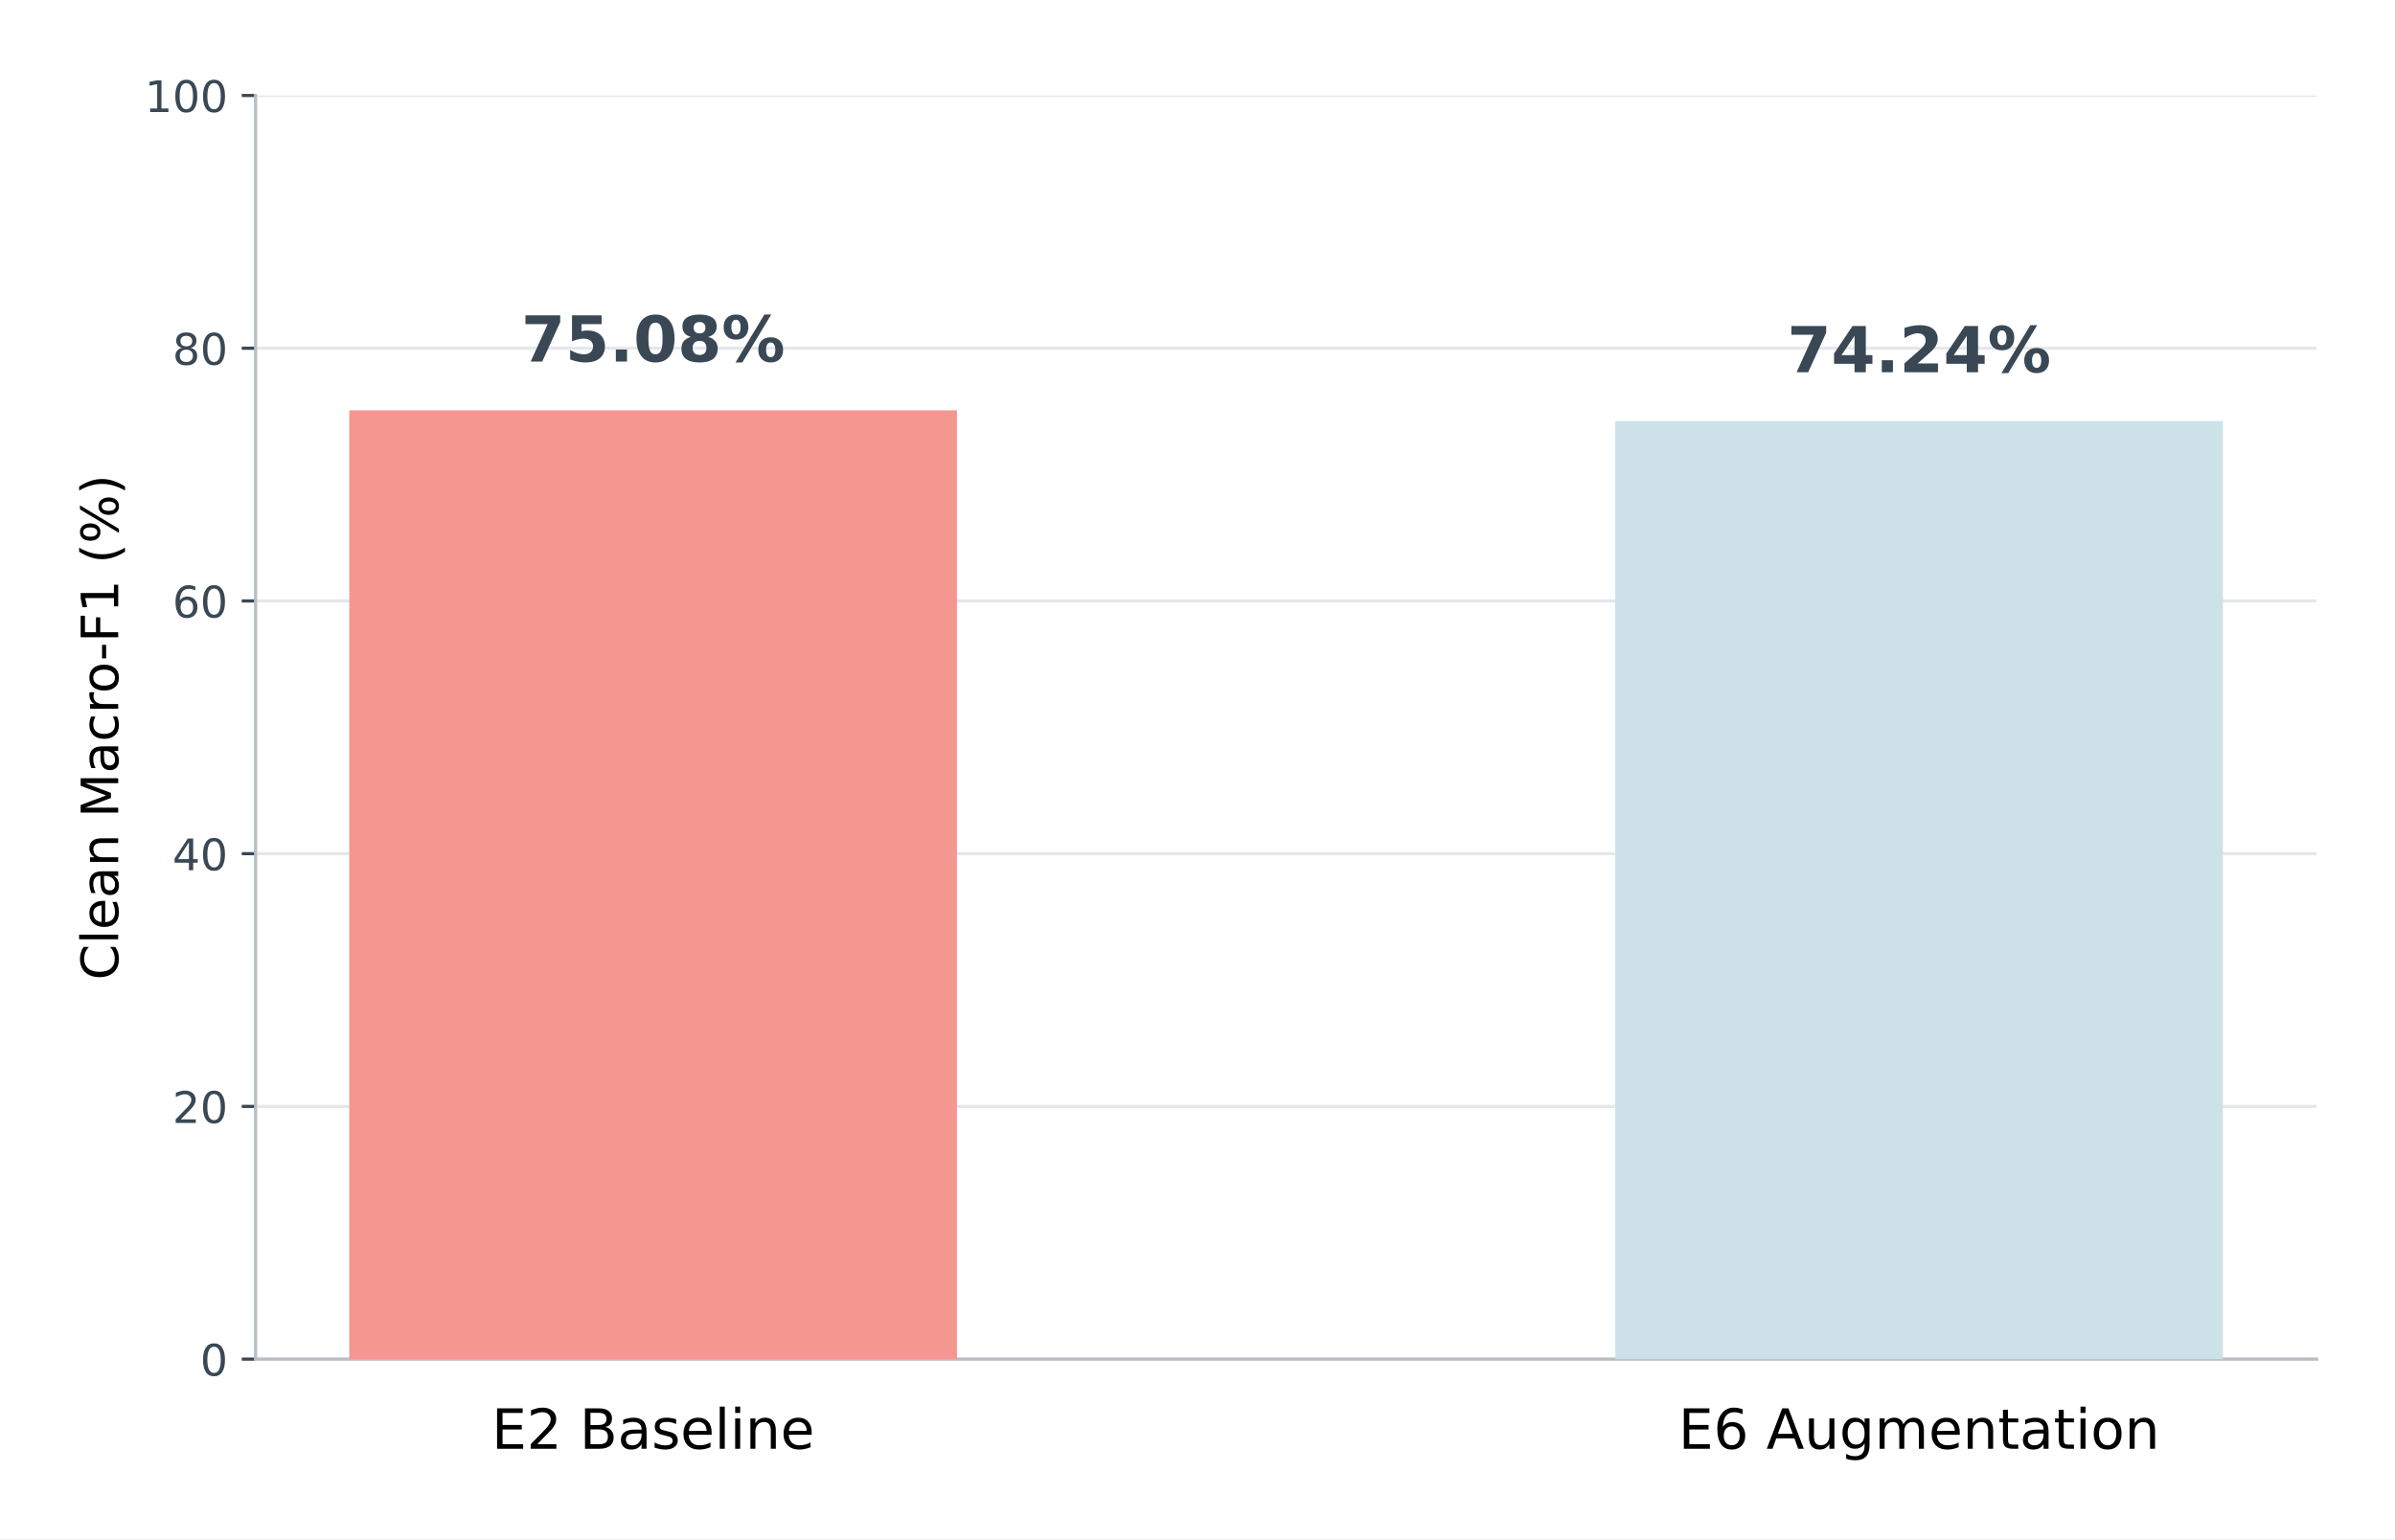
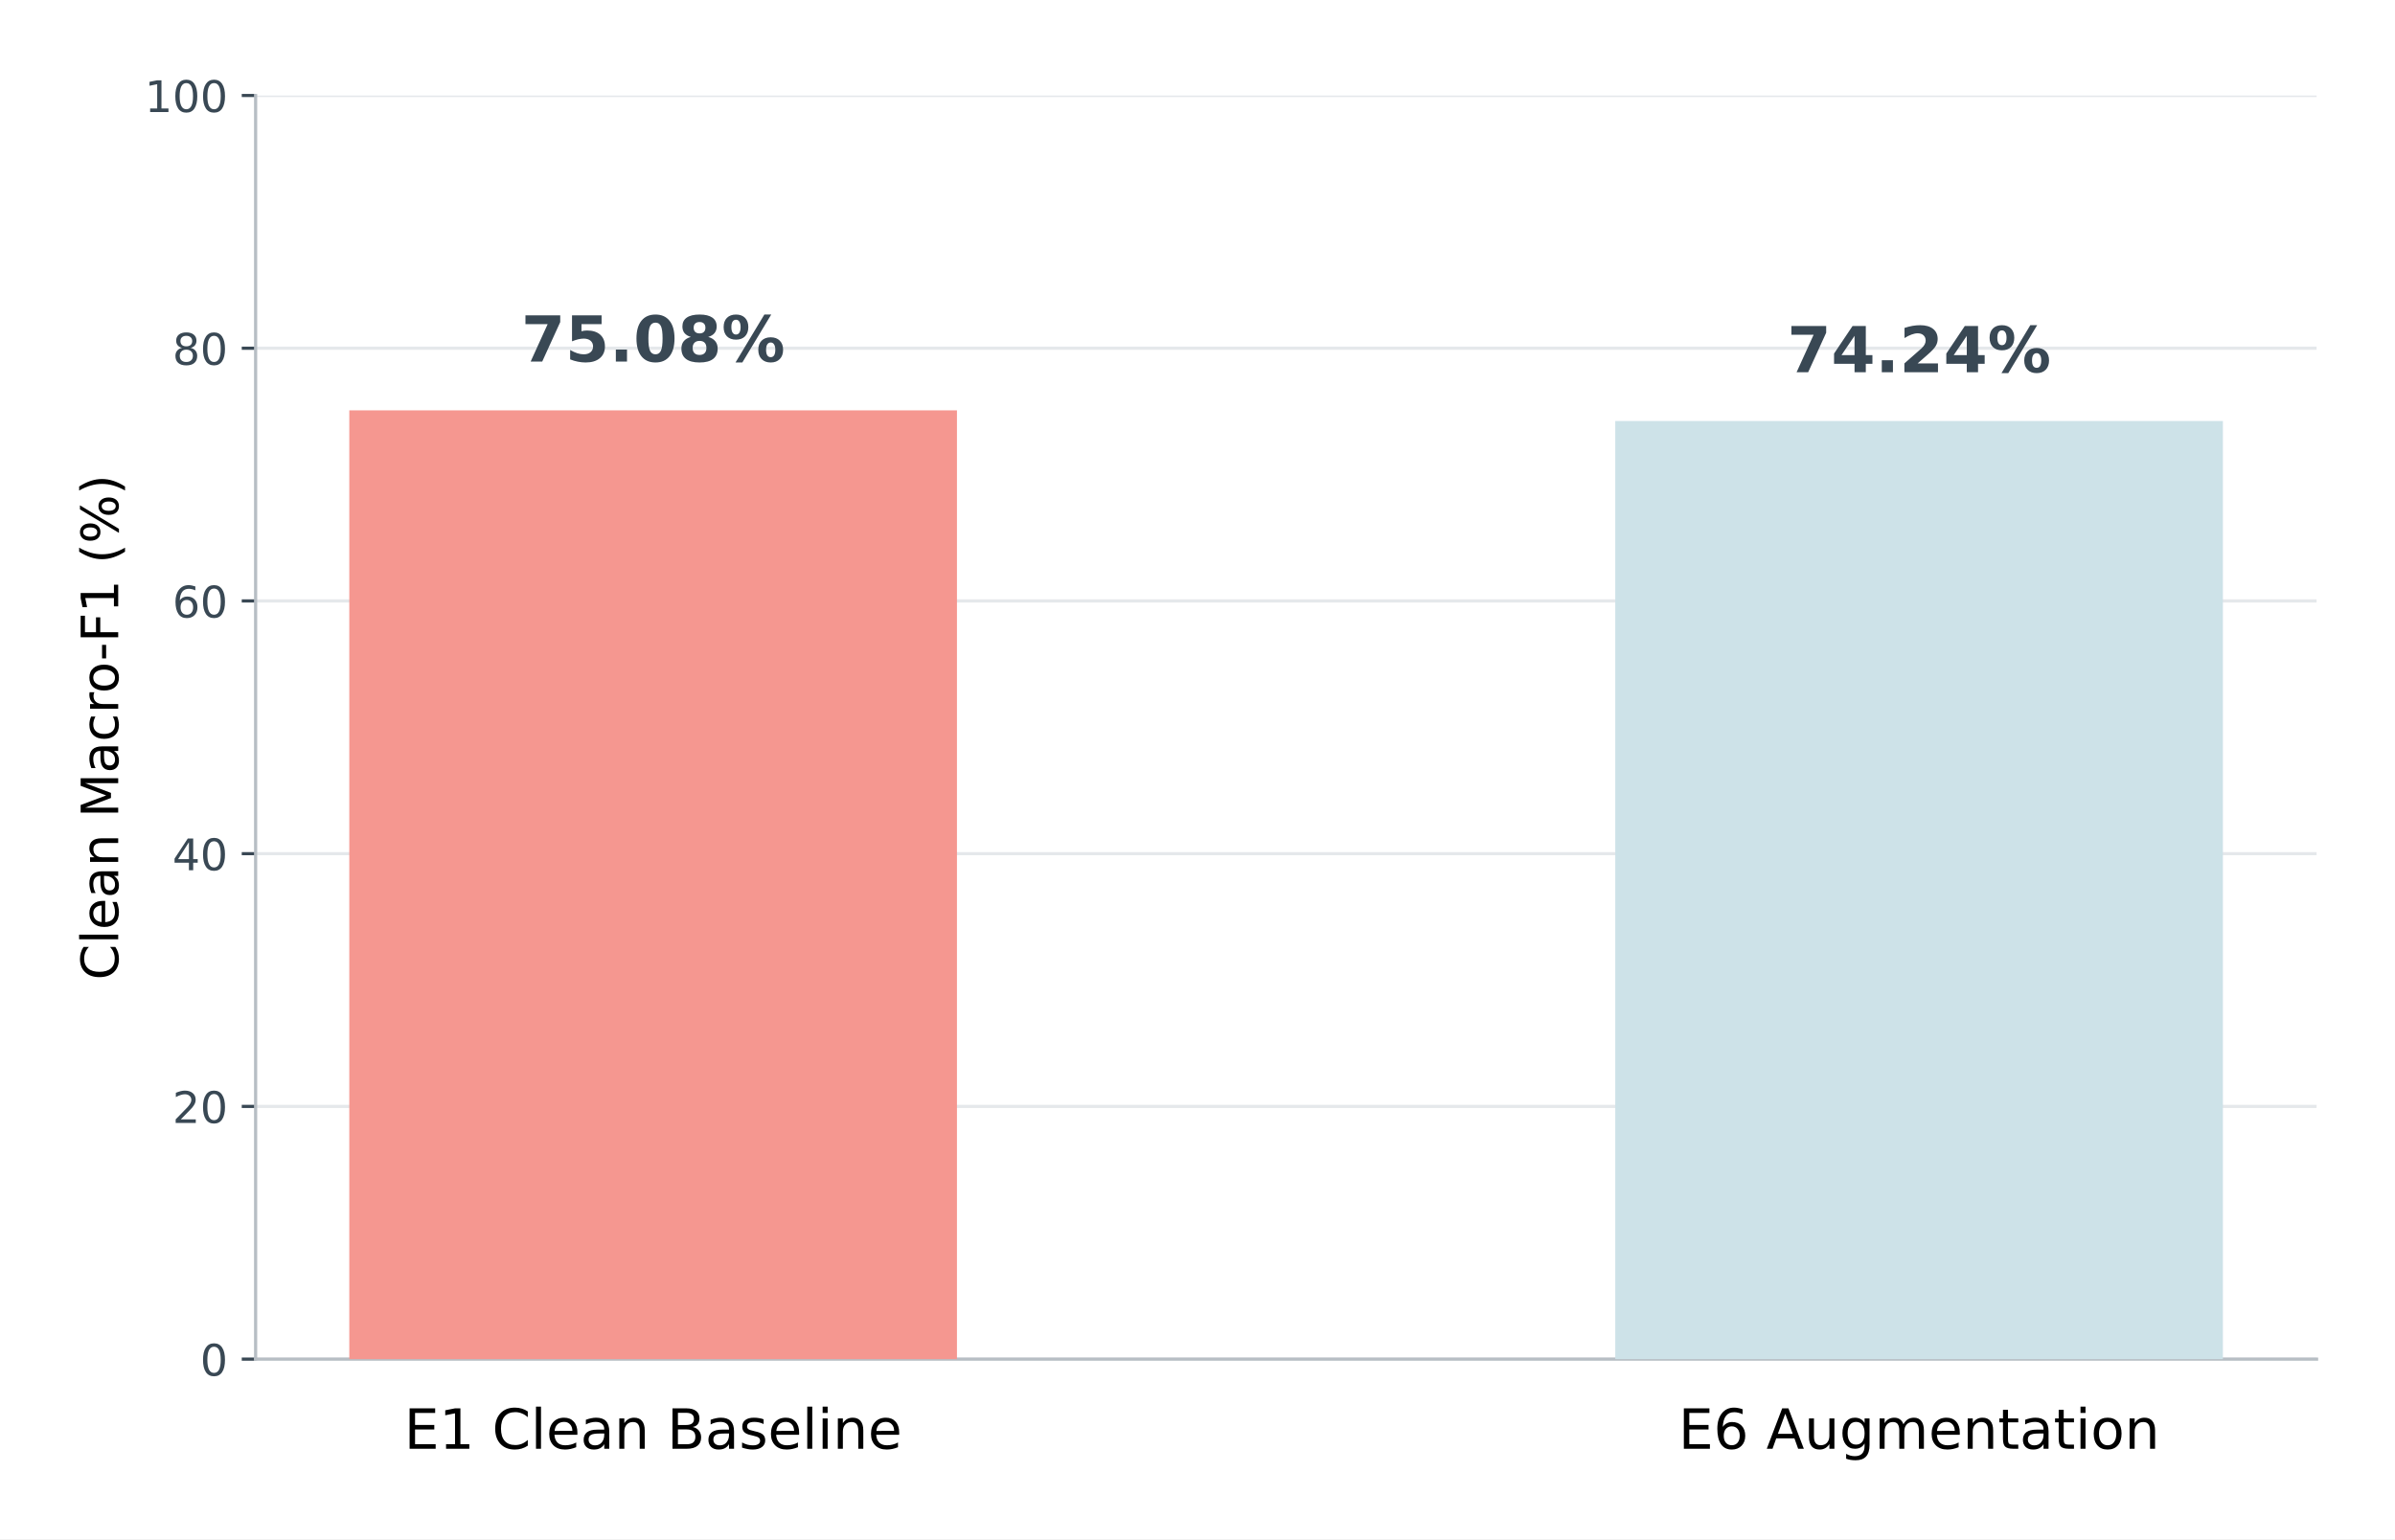
<svg xmlns="http://www.w3.org/2000/svg" xmlns:xlink="http://www.w3.org/1999/xlink" width="604.8pt" height="388.8pt" viewBox="0 0 604.8 388.8" version="1.1">
  <defs>
    <style type="text/css">*{stroke-linejoin: round; stroke-linecap: butt}</style>
  </defs>
  <g id="figure_1">
    <g id="patch_1">
      <path d="M 0 388.8 L 604.8 388.8 L 604.8 0 L 0 0 z " style="fill: #ffffff" />
    </g>
    <g id="axes_1">
      <g id="patch_2">
        <path d="M 64.55 343.32 L 585 343.32 L 585 24.12 L 64.55 24.12 z " style="fill: #ffffff" />
      </g>
      <g id="matplotlib.axis_1">
        <g id="xtick_1">
          <g id="line2d_1" />
          <g id="text_1">
-             <text style="font-size: 14px; font-family: 'DejaVu Sans'; text-anchor: middle" x="164.932" y="365.958" transform="rotate(-0 164.9316 365.9578)">E2 Baseline</text>
+             <text style="font-size: 14px; font-family: 'DejaVu Sans'; text-anchor: middle" x="164.932" y="365.958" transform="rotate(-0 164.9316 365.9578)">E1 Clean Baseline</text>
          </g>
        </g>
        <g id="xtick_2">
          <g id="line2d_2" />
          <g id="text_2">
            <text style="font-size: 14px; font-family: 'DejaVu Sans'; text-anchor: middle" x="484.618" y="365.958" transform="rotate(-0 484.6184 365.9578)">E6 Augmentation</text>
          </g>
        </g>
      </g>
      <g id="matplotlib.axis_2">
        <g id="ytick_1">
          <g id="line2d_3">
-             <path d="M 64.55 343.32 L 585 343.32 " clip-path="url(#p8777e43e6f)" style="fill: none; stroke: #e5e8eb; stroke-width: 0.8; stroke-linecap: square" />
+             <path d="M 64.55 343.32 L 585 343.32 " clip-path="url(#p1b6e350db6)" style="fill: none; stroke: #e5e8eb; stroke-width: 0.8; stroke-linecap: square" />
          </g>
          <g id="line2d_4">
            <defs>
-               <path id="m04692e3dd6" d="M 0 0 L -3.5 0 " style="stroke: #394854; stroke-width: 0.8" />
+               <path id="mf7c1f802b0" d="M 0 0 L -3.5 0 " style="stroke: #394854; stroke-width: 0.8" />
            </defs>
            <g>
-               <use xlink:href="#m04692e3dd6" x="64.55" y="343.32" style="fill: #394854; stroke: #394854; stroke-width: 0.8" />
+               <use xlink:href="#mf7c1f802b0" x="64.55" y="343.32" style="fill: #394854; stroke: #394854; stroke-width: 0.8" />
            </g>
          </g>
          <g id="text_3">
            <text style="font-size: 11px; font-family: 'DejaVu Sans'; text-anchor: end; fill: #394854" x="57.55" y="347.499" transform="rotate(-0 57.55 347.4991)">0</text>
          </g>
        </g>
        <g id="ytick_2">
          <g id="line2d_5">
-             <path d="M 64.55 279.48 L 585 279.48 " clip-path="url(#p8777e43e6f)" style="fill: none; stroke: #e5e8eb; stroke-width: 0.8; stroke-linecap: square" />
+             <path d="M 64.55 279.48 L 585 279.48 " clip-path="url(#p1b6e350db6)" style="fill: none; stroke: #e5e8eb; stroke-width: 0.8; stroke-linecap: square" />
          </g>
          <g id="line2d_6">
            <g>
-               <use xlink:href="#m04692e3dd6" x="64.55" y="279.48" style="fill: #394854; stroke: #394854; stroke-width: 0.8" />
+               <use xlink:href="#mf7c1f802b0" x="64.55" y="279.48" style="fill: #394854; stroke: #394854; stroke-width: 0.8" />
            </g>
          </g>
          <g id="text_4">
            <text style="font-size: 11px; font-family: 'DejaVu Sans'; text-anchor: end; fill: #394854" x="57.55" y="283.659" transform="rotate(-0 57.55 283.6591)">20</text>
          </g>
        </g>
        <g id="ytick_3">
          <g id="line2d_7">
-             <path d="M 64.55 215.64 L 585 215.64 " clip-path="url(#p8777e43e6f)" style="fill: none; stroke: #e5e8eb; stroke-width: 0.8; stroke-linecap: square" />
+             <path d="M 64.55 215.64 L 585 215.64 " clip-path="url(#p1b6e350db6)" style="fill: none; stroke: #e5e8eb; stroke-width: 0.8; stroke-linecap: square" />
          </g>
          <g id="line2d_8">
            <g>
-               <use xlink:href="#m04692e3dd6" x="64.55" y="215.64" style="fill: #394854; stroke: #394854; stroke-width: 0.8" />
+               <use xlink:href="#mf7c1f802b0" x="64.55" y="215.64" style="fill: #394854; stroke: #394854; stroke-width: 0.8" />
            </g>
          </g>
          <g id="text_5">
            <text style="font-size: 11px; font-family: 'DejaVu Sans'; text-anchor: end; fill: #394854" x="57.55" y="219.819" transform="rotate(-0 57.55 219.8191)">40</text>
          </g>
        </g>
        <g id="ytick_4">
          <g id="line2d_9">
-             <path d="M 64.55 151.8 L 585 151.8 " clip-path="url(#p8777e43e6f)" style="fill: none; stroke: #e5e8eb; stroke-width: 0.8; stroke-linecap: square" />
+             <path d="M 64.55 151.8 L 585 151.8 " clip-path="url(#p1b6e350db6)" style="fill: none; stroke: #e5e8eb; stroke-width: 0.8; stroke-linecap: square" />
          </g>
          <g id="line2d_10">
            <g>
-               <use xlink:href="#m04692e3dd6" x="64.55" y="151.8" style="fill: #394854; stroke: #394854; stroke-width: 0.8" />
+               <use xlink:href="#mf7c1f802b0" x="64.55" y="151.8" style="fill: #394854; stroke: #394854; stroke-width: 0.8" />
            </g>
          </g>
          <g id="text_6">
            <text style="font-size: 11px; font-family: 'DejaVu Sans'; text-anchor: end; fill: #394854" x="57.55" y="155.979" transform="rotate(-0 57.55 155.9791)">60</text>
          </g>
        </g>
        <g id="ytick_5">
          <g id="line2d_11">
-             <path d="M 64.55 87.96 L 585 87.96 " clip-path="url(#p8777e43e6f)" style="fill: none; stroke: #e5e8eb; stroke-width: 0.8; stroke-linecap: square" />
+             <path d="M 64.55 87.96 L 585 87.96 " clip-path="url(#p1b6e350db6)" style="fill: none; stroke: #e5e8eb; stroke-width: 0.8; stroke-linecap: square" />
          </g>
          <g id="line2d_12">
            <g>
-               <use xlink:href="#m04692e3dd6" x="64.55" y="87.96" style="fill: #394854; stroke: #394854; stroke-width: 0.8" />
+               <use xlink:href="#mf7c1f802b0" x="64.55" y="87.96" style="fill: #394854; stroke: #394854; stroke-width: 0.8" />
            </g>
          </g>
          <g id="text_7">
            <text style="font-size: 11px; font-family: 'DejaVu Sans'; text-anchor: end; fill: #394854" x="57.55" y="92.139" transform="rotate(-0 57.55 92.13914)">80</text>
          </g>
        </g>
        <g id="ytick_6">
          <g id="line2d_13">
-             <path d="M 64.55 24.12 L 585 24.12 " clip-path="url(#p8777e43e6f)" style="fill: none; stroke: #e5e8eb; stroke-width: 0.8; stroke-linecap: square" />
+             <path d="M 64.55 24.12 L 585 24.12 " clip-path="url(#p1b6e350db6)" style="fill: none; stroke: #e5e8eb; stroke-width: 0.8; stroke-linecap: square" />
          </g>
          <g id="line2d_14">
            <g>
-               <use xlink:href="#m04692e3dd6" x="64.55" y="24.12" style="fill: #394854; stroke: #394854; stroke-width: 0.8" />
+               <use xlink:href="#mf7c1f802b0" x="64.55" y="24.12" style="fill: #394854; stroke: #394854; stroke-width: 0.8" />
            </g>
          </g>
          <g id="text_8">
            <text style="font-size: 11px; font-family: 'DejaVu Sans'; text-anchor: end; fill: #394854" x="57.55" y="28.299" transform="rotate(-0 57.55 28.29914)">100</text>
          </g>
        </g>
        <g id="text_9">
          <text style="font-size: 13px; font-family: 'DejaVu Sans'; text-anchor: middle" x="29.85" y="183.72" transform="rotate(-90 29.85016 183.72)">Clean Macro-F1 (%)</text>
        </g>
      </g>
      <g id="patch_3">
        <path d="M 64.55 343.32 L 64.55 24.12 " style="fill: none; stroke: #b7bec4; stroke-width: 0.8; stroke-linejoin: miter; stroke-linecap: square" />
      </g>
      <g id="patch_4">
        <path d="M 64.55 343.32 L 585 343.32 " style="fill: none; stroke: #b7bec4; stroke-width: 0.8; stroke-linejoin: miter; stroke-linecap: square" />
      </g>
      <g id="patch_5">
-         <path d="M 88.207 343.32 L 241.656 343.32 L 241.656 103.657 L 88.207 103.657 z " clip-path="url(#p8777e43e6f)" style="fill: #f59790" />
+         <path d="M 88.207 343.32 L 241.656 343.32 L 241.656 103.657 L 88.207 103.657 z " clip-path="url(#p1b6e350db6)" style="fill: #f59790" />
      </g>
      <g id="patch_6">
-         <path d="M 407.894 343.32 L 561.343 343.32 L 561.343 106.349 L 407.894 106.349 z " clip-path="url(#p8777e43e6f)" style="fill: #cde2e8" />
+         <path d="M 407.894 343.32 L 561.343 343.32 L 561.343 106.349 L 407.894 106.349 z " clip-path="url(#p1b6e350db6)" style="fill: #cde2e8" />
      </g>
      <g id="text_10">
        <text style="font-weight: 700; font-size: 16px; font-family: 'DejaVu Sans'; text-anchor: middle; fill: #394854" x="164.932" y="91.33" transform="rotate(-0 164.9316 91.32987)">75.08%</text>
      </g>
      <g id="text_11">
        <text style="font-weight: 700; font-size: 16px; font-family: 'DejaVu Sans'; text-anchor: middle; fill: #394854" x="484.618" y="94.021" transform="rotate(-0 484.6184 94.02118)">74.24%</text>
      </g>
    </g>
  </g>
  <defs>
-     <clipPath id="p8777e43e6f">
+     <clipPath id="p1b6e350db6">
      <rect x="64.55" y="24.12" width="520.45" height="319.2" />
    </clipPath>
  </defs>
</svg>
